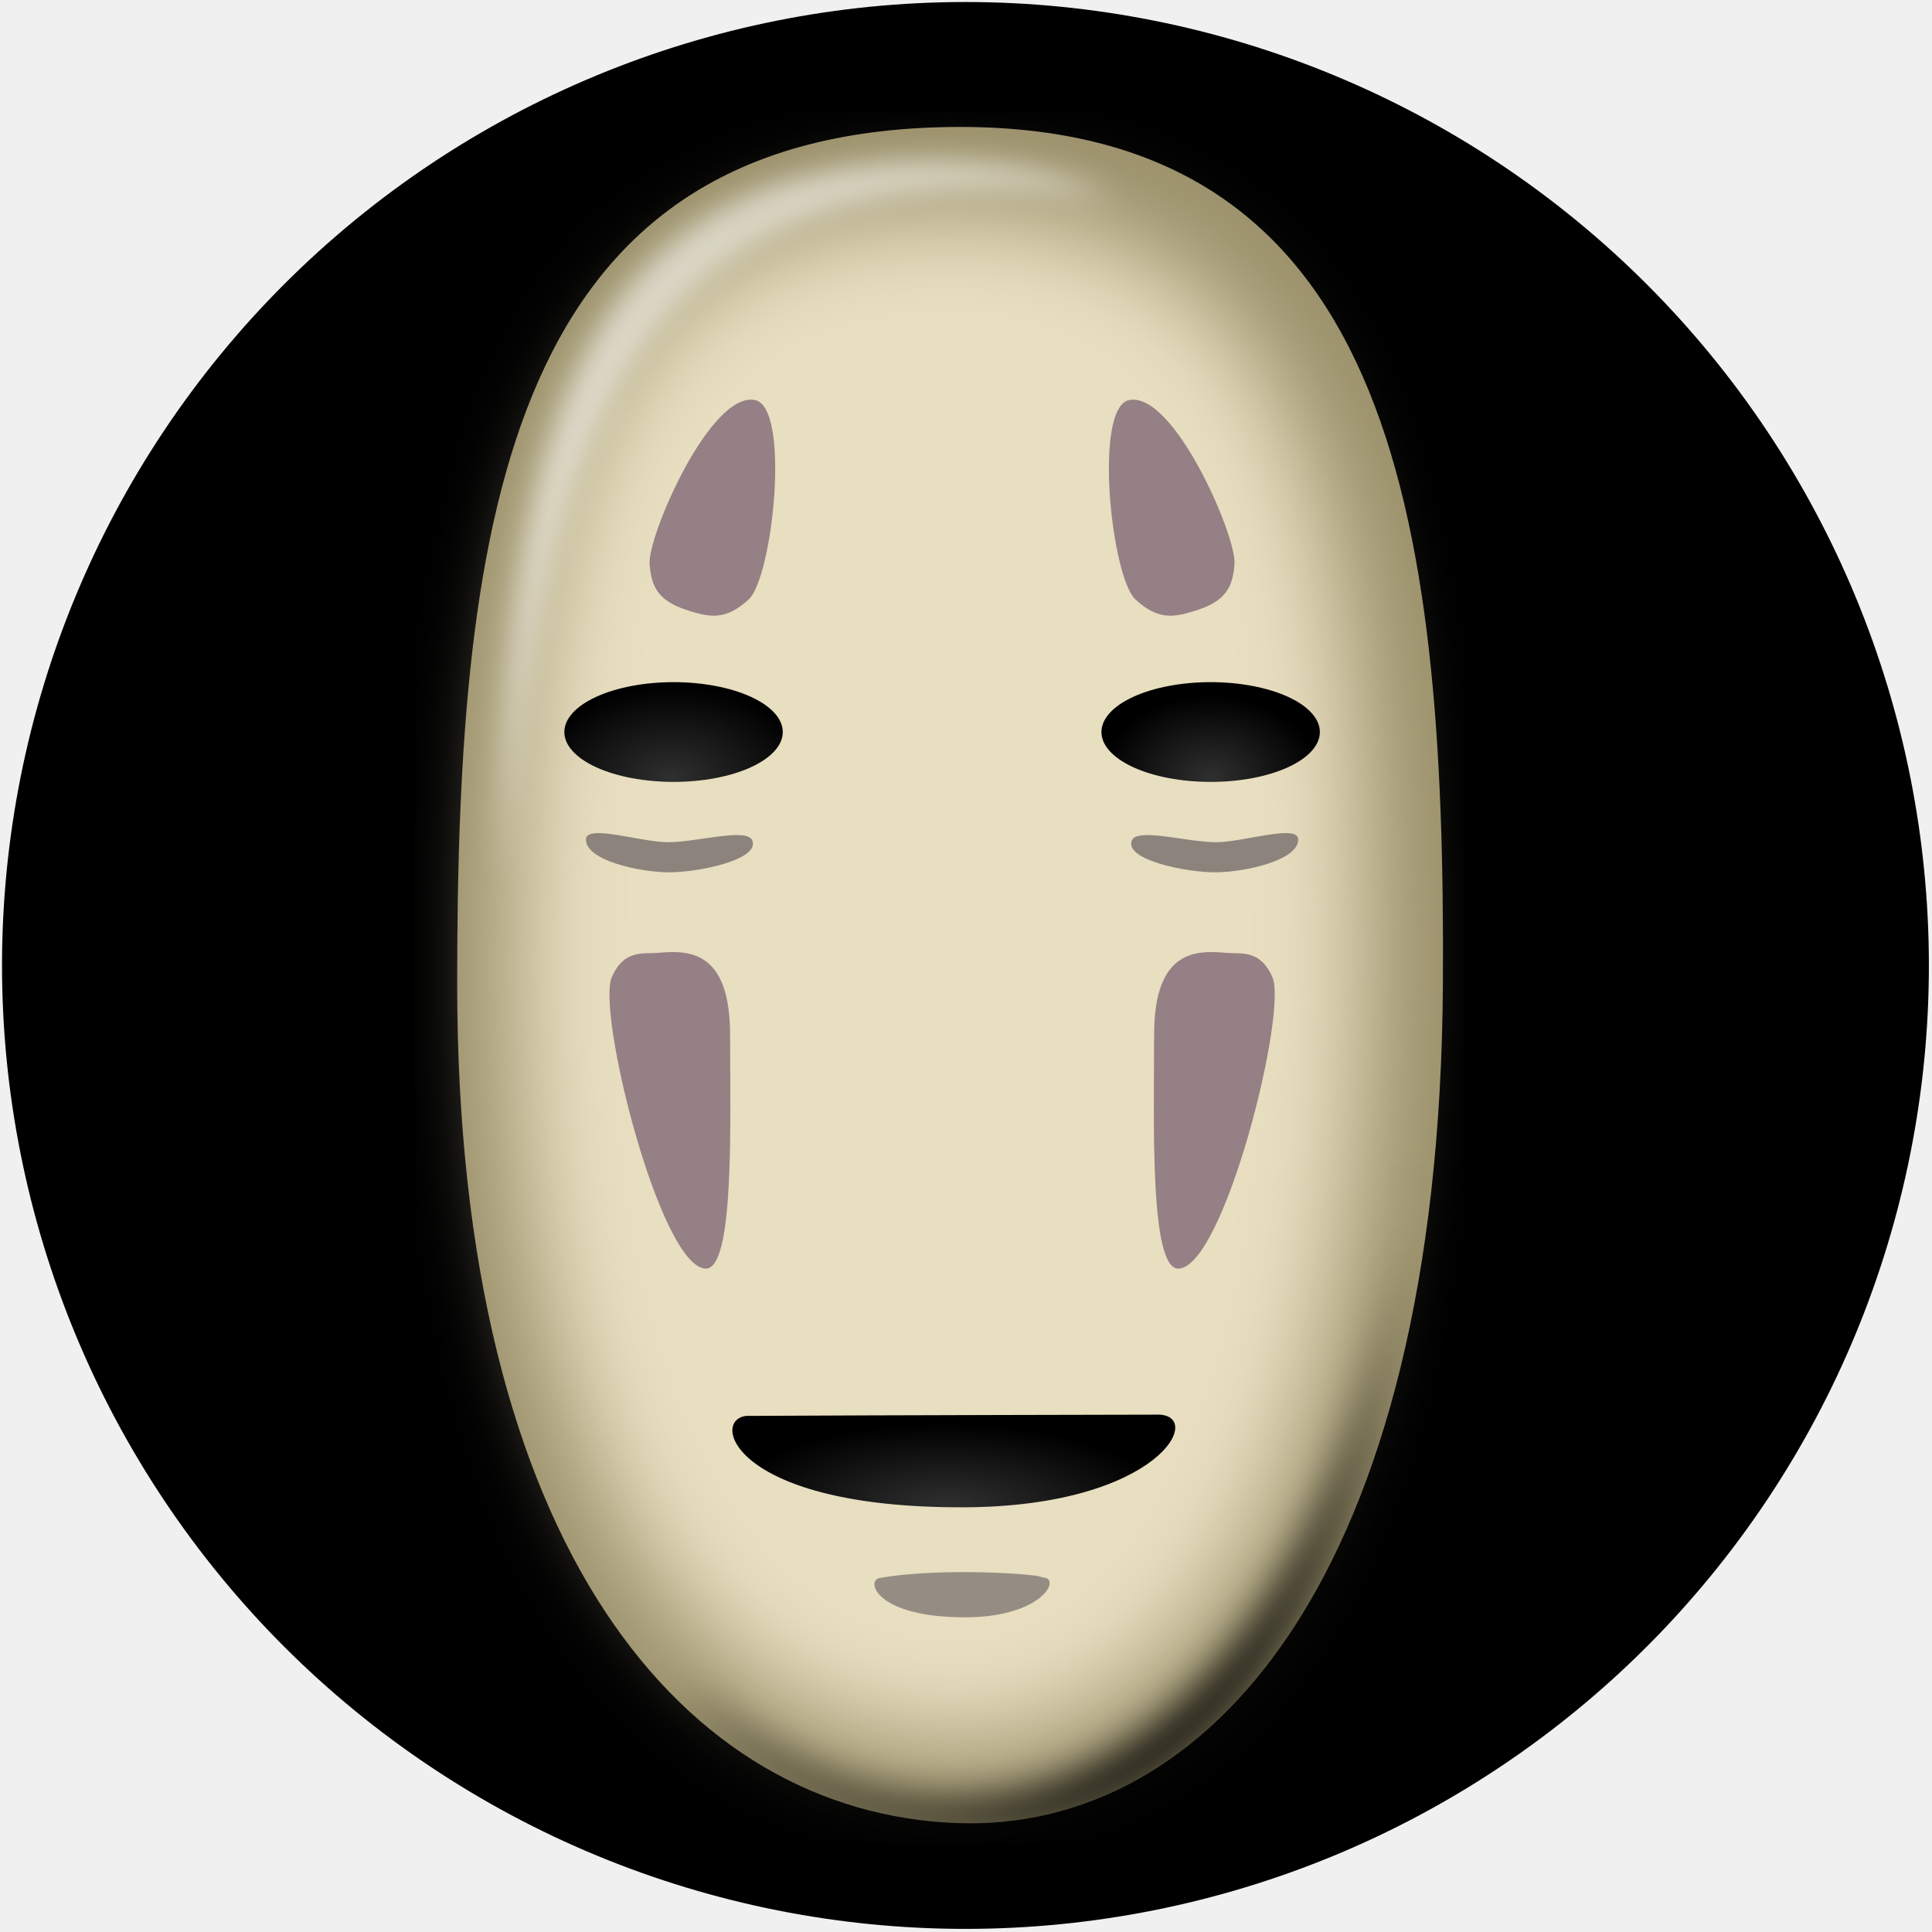
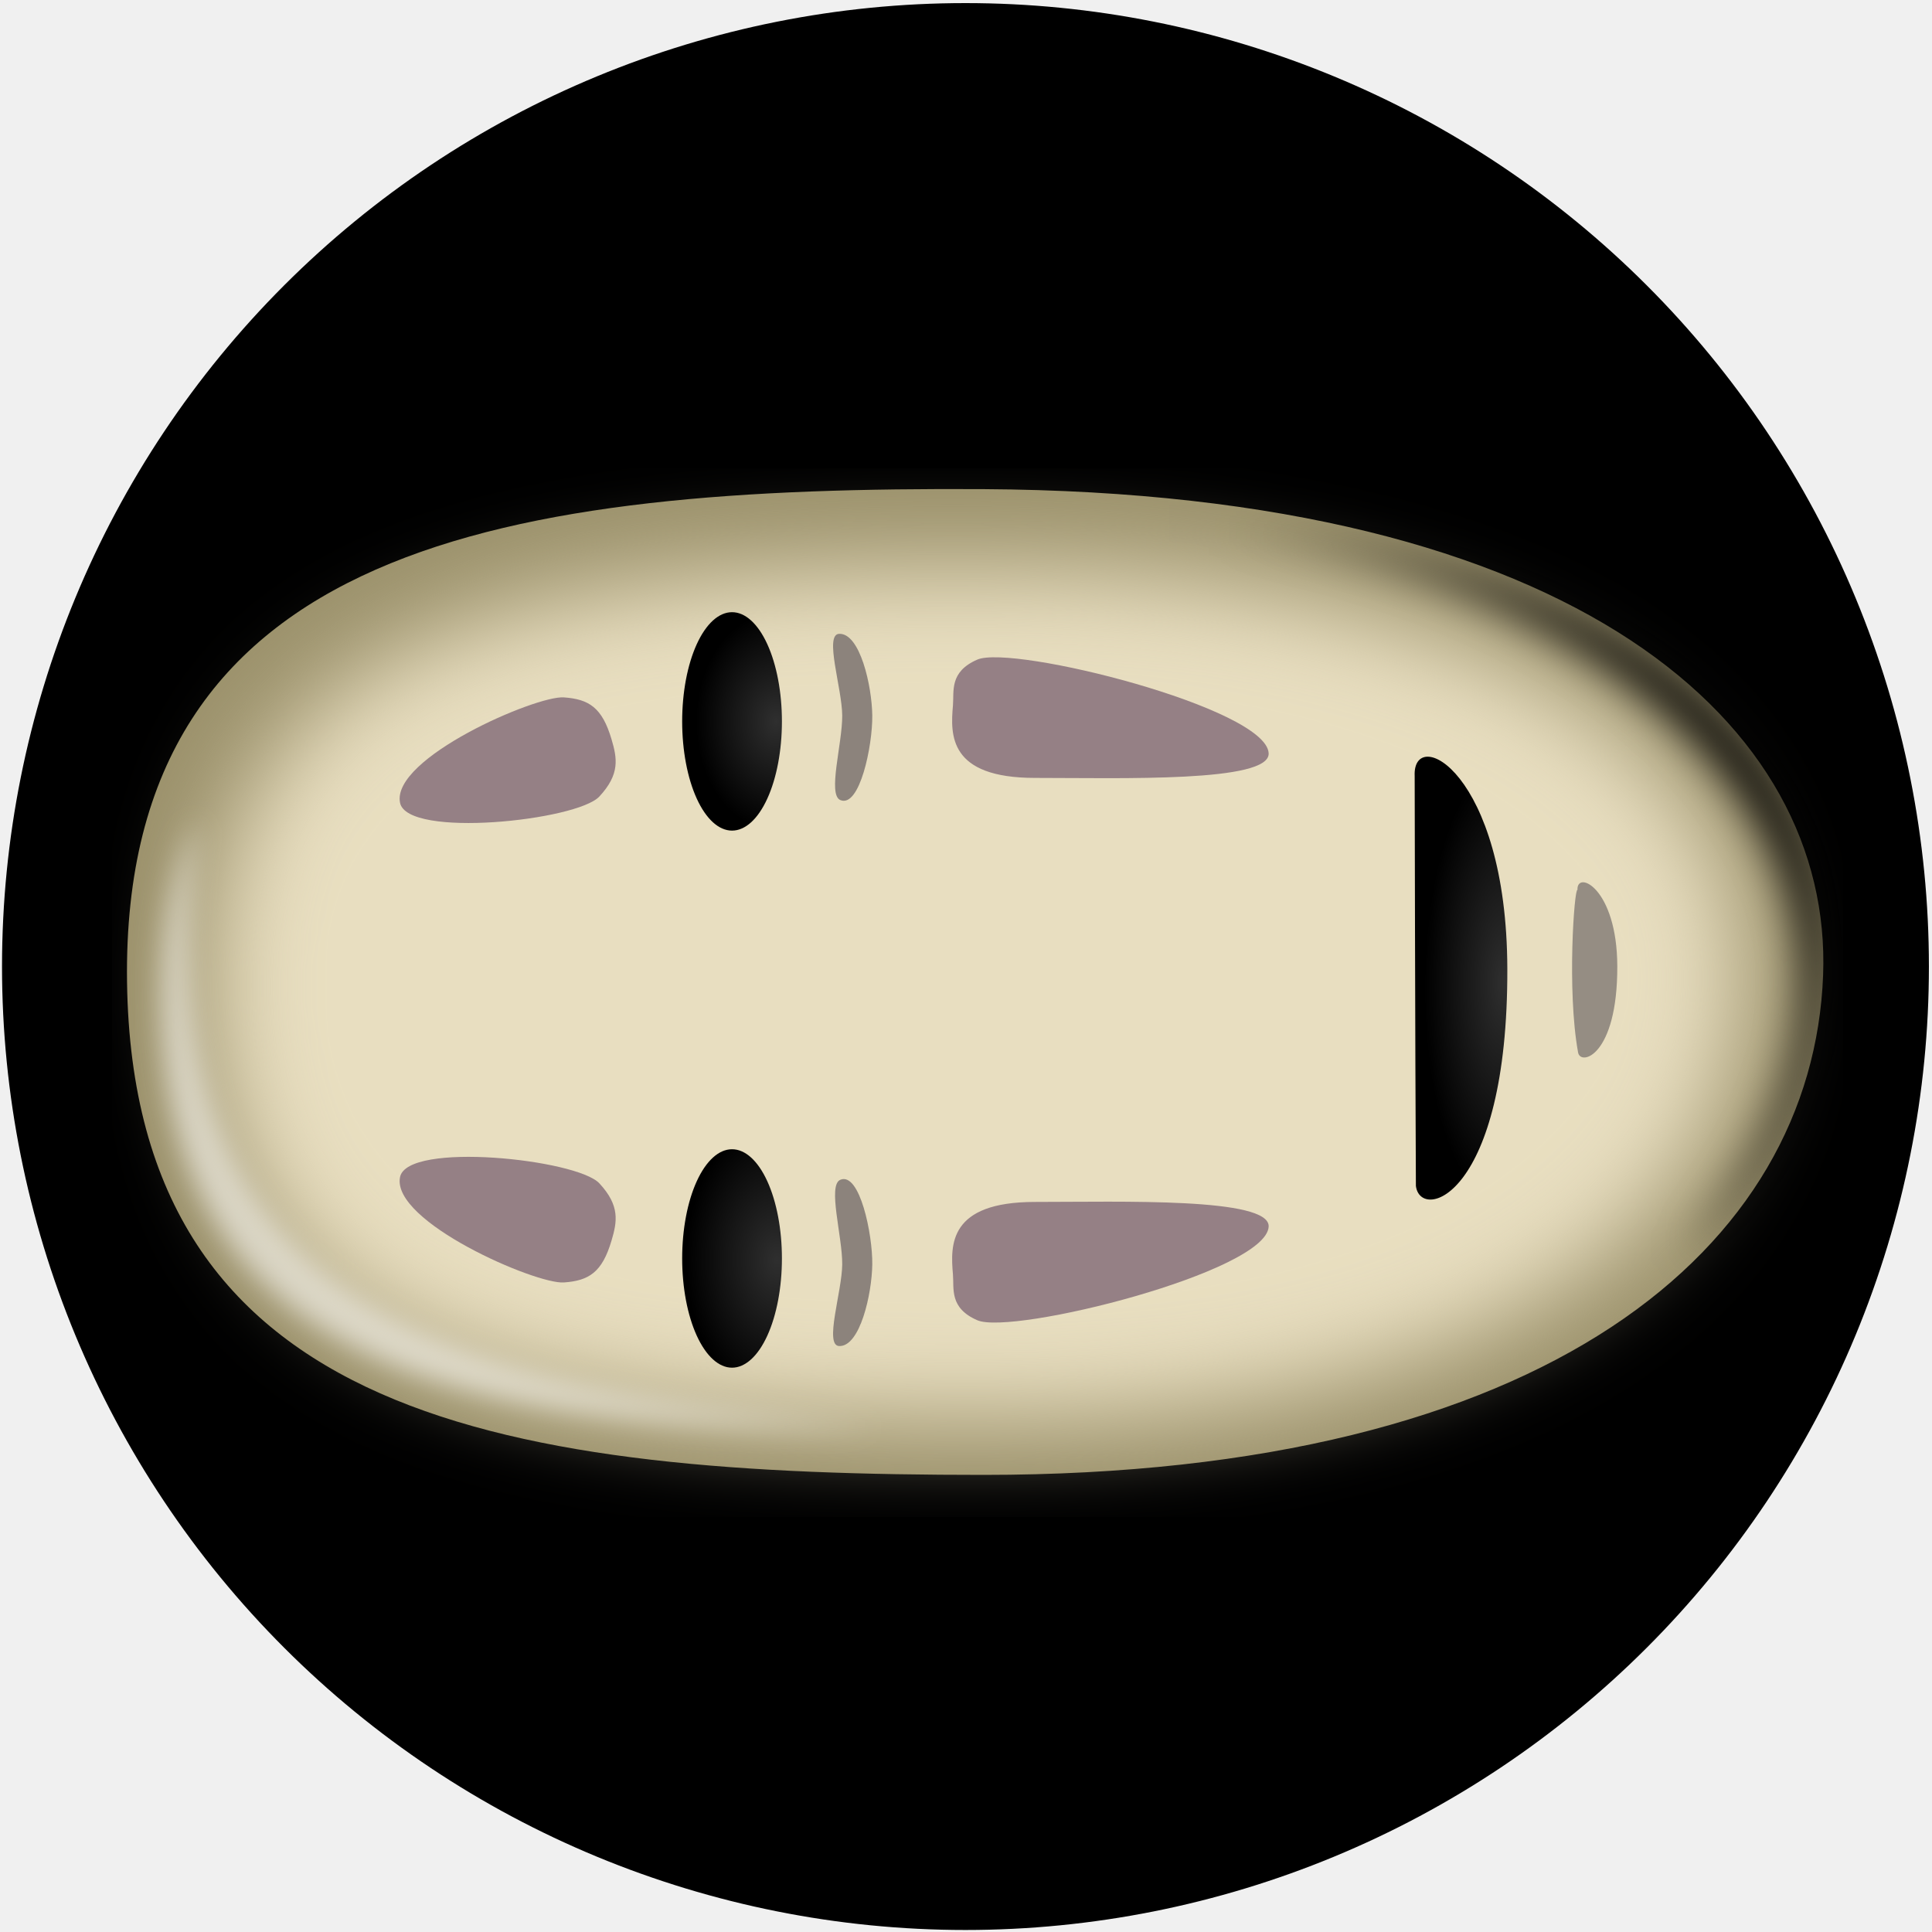
<svg xmlns="http://www.w3.org/2000/svg" width="90" height="90" viewBox="0 0 90 90" fill="none">
-   <g clip-path="url(#clip0_383_2757)">
-     <path d="M89.855 44.974C89.855 50.868 88.694 56.704 86.439 62.15C84.183 67.595 80.877 72.542 76.71 76.71C72.542 80.877 67.595 84.183 62.15 86.439C56.704 88.694 50.868 89.855 44.974 89.855C39.081 89.855 33.245 88.694 27.799 86.439C22.354 84.183 17.407 80.877 13.239 76.71C9.071 72.542 5.766 67.595 3.51 62.15C1.255 56.704 0.094 50.868 0.094 44.974C0.094 33.071 4.822 21.656 13.239 13.239C21.656 4.822 33.071 0.094 44.974 0.094C56.877 0.094 68.293 4.822 76.71 13.239C85.127 21.656 89.855 33.071 89.855 44.974Z" fill="black" />
-     <path d="M67.216 45.82C67.057 73.592 56.162 85.365 44.575 84.926C31.916 84.446 21.297 72.158 21.297 45.82C21.297 23.782 23.773 6.198 44.257 5.917C64.743 5.637 67.343 23.783 67.216 45.82Z" fill="#9B916B" />
-     <g filter="url(#filter0_f_383_2757)">
-       <path d="M63.63 45.905C63.492 71.044 54.06 81.702 44.028 81.304C33.069 80.87 23.875 69.747 23.875 45.905C23.875 25.956 26.018 10.038 43.753 9.784C61.489 9.53 63.74 25.956 63.63 45.905Z" fill="#E8DEC0" />
+   <g clip-path="url(#clip0_1486_14929)">
+     <path d="M44.975 0.144C50.869 0.144 56.705 1.305 62.15 3.561C67.595 5.816 72.543 9.122 76.71 13.29C80.878 17.457 84.184 22.405 86.439 27.85C88.695 33.295 89.856 39.131 89.856 45.025C89.856 50.919 88.695 56.755 86.439 62.2C84.184 67.645 80.878 72.593 76.71 76.76C72.543 80.928 67.595 84.234 62.15 86.489C56.705 88.745 50.869 89.906 44.975 89.906C33.072 89.906 21.656 85.177 13.239 76.76C4.823 68.344 0.094 56.928 0.094 45.025C0.094 33.122 4.823 21.706 13.239 13.29C21.656 4.873 33.072 0.144 44.975 0.144Z" fill="black" />
+     <path d="M45.821 22.786C73.593 22.945 85.366 33.84 84.927 45.427C84.447 58.086 72.159 68.706 45.821 68.706C23.783 68.706 6.199 66.23 5.918 45.746C5.638 25.26 23.784 22.66 45.821 22.786Z" fill="#9B916B" />
+     <g filter="url(#filter0_f_1486_14929)">
+       <path d="M45.904 26.373C71.043 26.511 81.701 35.943 81.303 45.974C80.869 56.934 69.746 66.128 45.904 66.128C25.955 66.128 10.037 63.984 9.783 46.25C9.529 28.514 25.955 26.263 45.904 26.373Z" fill="#E8DEC0" />
    </g>
-     <path d="M36.465 34.101C36.465 34.717 35.929 35.308 34.974 35.744C34.02 36.18 32.726 36.424 31.377 36.424C30.027 36.424 28.733 36.18 27.779 35.744C26.825 35.308 26.289 34.717 26.289 34.101C26.289 33.485 26.825 32.894 27.779 32.458C28.733 32.022 30.027 31.777 31.377 31.777C32.726 31.777 34.02 32.022 34.974 32.458C35.929 32.894 36.465 33.485 36.465 34.101Z" fill="url(#paint0_radial_383_2757)" />
-     <path d="M34.01 48.211C34.01 52.238 34.229 59.171 32.859 59.097C30.744 58.983 27.786 47.167 28.499 45.525C29.069 44.211 29.977 44.447 30.634 44.389C32.001 44.27 34.01 44.185 34.01 48.211Z" fill="#958085" />
-     <path d="M27.297 39.092C27.325 38.385 29.831 39.224 31.099 39.234C32.414 39.245 34.792 38.54 35.043 39.149C35.416 40.051 32.504 40.653 31.099 40.635C29.731 40.618 27.259 40.066 27.297 39.092Z" fill="#8C837C" />
-     <path d="M34.879 27.92C36 26.877 36.842 18.971 35.168 18.636C33.093 18.22 30.166 24.965 30.26 26.27C30.344 27.433 30.727 28.051 32.213 28.489C33.088 28.747 33.831 28.895 34.879 27.92Z" fill="#958085" />
-     <path d="M34.754 65.958C41.173 65.923 53.846 65.9 53.846 65.9C56.232 65.788 54.093 70.19 44.872 70.216C34.227 70.247 33.055 66.166 34.754 65.958Z" fill="url(#paint1_radial_383_2757)" />
-     <path d="M40.986 73.51C43.858 72.991 48.639 73.337 48.541 73.486C49.484 73.438 48.638 75.329 44.99 75.34C40.778 75.353 40.314 73.6 40.986 73.51Z" fill="#958D83" />
-     <path d="M51.309 34.101C51.309 34.717 51.845 35.308 52.799 35.744C53.753 36.18 55.047 36.424 56.397 36.424C57.065 36.424 57.726 36.364 58.344 36.248C58.961 36.131 59.522 35.96 59.994 35.744C60.467 35.528 60.841 35.272 61.097 34.99C61.353 34.708 61.484 34.406 61.484 34.101C61.484 33.796 61.353 33.494 61.097 33.212C60.841 32.93 60.467 32.674 59.994 32.458C59.522 32.242 58.961 32.071 58.344 31.954C57.726 31.837 57.065 31.777 56.397 31.777C55.047 31.777 53.753 32.022 52.799 32.458C51.845 32.894 51.309 33.485 51.309 34.101Z" fill="url(#paint2_radial_383_2757)" />
-     <path d="M53.763 48.211C53.763 52.238 53.544 59.171 54.913 59.097C57.028 58.983 59.986 47.167 59.274 45.525C58.703 44.211 57.796 44.447 57.138 44.389C55.772 44.27 53.763 44.185 53.763 48.211Z" fill="#958085" />
-     <path d="M60.474 39.092C60.446 38.385 57.94 39.224 56.672 39.234C55.357 39.245 52.98 38.54 52.728 39.149C52.355 40.051 55.267 40.653 56.672 40.635C58.04 40.618 60.512 40.066 60.474 39.092Z" fill="#8C837C" />
-     <path d="M52.89 27.92C51.768 26.877 50.927 18.971 52.601 18.636C54.676 18.22 57.602 24.965 57.508 26.27C57.425 27.433 57.042 28.051 55.556 28.489C54.68 28.747 53.937 28.895 52.89 27.92Z" fill="#958085" />
-     <g filter="url(#filter1_f_383_2757)">
-       <path d="M43.483 7.512C43.348 7.512 43.212 7.513 43.076 7.514C25.756 7.752 23.524 22.487 23.484 41.05C25.185 20.537 29.211 6.03 51.926 9.2C49.623 8.106 46.84 7.513 43.483 7.512Z" fill="white" fill-opacity="0.536" />
+     <path d="M34.101 53.536C34.717 53.536 35.308 54.072 35.744 55.026C36.18 55.98 36.425 57.274 36.425 58.624C36.425 59.973 36.18 61.267 35.744 62.221C35.308 63.175 34.717 63.712 34.101 63.712C33.485 63.712 32.894 63.175 32.458 62.221C32.022 61.267 31.778 59.973 31.778 58.624C31.778 57.274 32.022 55.98 32.458 55.026C32.894 54.072 33.485 53.536 34.101 53.536Z" fill="url(#paint0_radial_1486_14929)" />
+     <path d="M48.214 55.991C52.24 55.991 59.173 55.772 59.099 57.142C58.985 59.256 47.169 62.214 45.527 61.502C44.213 60.932 44.449 60.024 44.392 59.367C44.273 58 44.187 55.991 48.214 55.991Z" fill="#958085" />
+     <path d="M39.091 62.704C38.384 62.676 39.224 60.17 39.234 58.902C39.244 57.587 38.539 55.209 39.148 54.958C40.05 54.585 40.652 57.497 40.634 58.902C40.617 60.27 40.066 62.742 39.091 62.704Z" fill="#8C837C" />
+     <path d="M27.919 55.123C26.876 54.002 18.97 53.161 18.635 54.834C18.219 56.909 24.964 59.836 26.27 59.742C27.432 59.658 28.05 59.276 28.488 57.789C28.746 56.914 28.894 56.171 27.919 55.123Z" fill="#958085" />
+     <path d="M65.958 55.244C65.923 48.825 65.901 36.151 65.901 36.151C65.789 33.765 70.191 35.904 70.217 45.126C70.247 55.771 66.166 56.943 65.958 55.244Z" fill="url(#paint1_radial_1486_14929)" />
+     <path d="M73.51 49.011C72.99 46.14 73.336 41.358 73.485 41.456C73.437 40.513 75.328 41.359 75.34 45.008C75.353 49.219 73.599 49.683 73.51 49.011Z" fill="#958D83" />
+     <path d="M34.101 38.693C34.717 38.693 35.308 38.157 35.744 37.203C36.18 36.249 36.425 34.955 36.425 33.605C36.425 32.937 36.365 32.276 36.248 31.659C36.131 31.041 35.96 30.48 35.744 30.008C35.528 29.535 35.272 29.161 34.99 28.905C34.708 28.649 34.406 28.518 34.101 28.518C33.796 28.518 33.494 28.649 33.212 28.905C32.93 29.161 32.674 29.535 32.458 30.008C32.242 30.48 32.071 31.041 31.954 31.659C31.838 32.276 31.778 32.937 31.778 33.605C31.778 34.955 32.022 36.249 32.458 37.203C32.894 38.157 33.485 38.693 34.101 38.693Z" fill="url(#paint2_radial_1486_14929)" />
+     <path d="M48.214 36.238C52.24 36.238 59.173 36.458 59.099 35.088C58.985 32.973 47.169 30.015 45.527 30.727C44.213 31.297 44.449 32.205 44.392 32.863C44.273 34.229 44.187 36.238 48.214 36.238Z" fill="#958085" />
+     <path d="M39.091 29.526C38.384 29.553 39.224 32.059 39.234 33.327C39.244 34.642 38.539 37.02 39.148 37.271C40.05 37.644 40.652 34.732 40.634 33.327C40.617 31.959 40.066 29.487 39.091 29.526Z" fill="#8C837C" />
+     <path d="M27.919 37.106C26.876 38.227 18.97 39.069 18.635 37.395C18.219 35.32 24.964 32.393 26.27 32.487C27.432 32.571 28.05 32.954 28.488 34.44C28.746 35.316 28.894 36.059 27.919 37.106Z" fill="#958085" />
+     <g filter="url(#filter1_f_1486_14929)">
+       <path d="M7.513 46.514C7.513 46.649 7.514 46.784 7.515 46.921C7.753 64.24 22.488 66.473 41.051 66.513C20.538 64.812 6.031 60.786 9.201 38.071C8.107 40.374 7.514 43.157 7.513 46.514Z" fill="white" fill-opacity="0.536" />
    </g>
-     <g filter="url(#filter2_f_383_2757)">
-       <path d="M65.68 54.031C64.906 73.737 49.316 94.315 31.422 78.402C35.136 82.81 39.86 85.026 44.942 85.215C55.006 85.59 64.503 76.149 65.68 54.031Z" fill="black" />
+     <g filter="url(#filter2_f_1486_14929)">
+       <path d="M54.033 24.316C73.739 25.09 94.317 40.68 78.404 58.575C82.813 54.86 85.028 50.136 85.217 45.054C85.592 34.99 76.151 25.493 54.033 24.316Z" fill="black" />
    </g>
  </g>
  <defs>
-     <filter id="filter0_f_383_2757" x="19.34" y="5.246" width="48.828" height="80.605" filterUnits="userSpaceOnUse" color-interpolation-filters="sRGB">
+     <filter id="filter0_f_1486_14929" x="5.245" y="21.834" width="80.604" height="48.829" filterUnits="userSpaceOnUse" color-interpolation-filters="sRGB">
      <feFlood flood-opacity="0" result="BackgroundImageFix" />
      <feBlend mode="normal" in="SourceGraphic" in2="BackgroundImageFix" result="shape" />
-       <feGaussianBlur stdDeviation="2.268" result="effect1_foregroundBlur_383_2757" />
+       <feGaussianBlur stdDeviation="2.268" result="effect1_foregroundBlur_1486_14929" />
    </filter>
-     <filter id="filter1_f_383_2757" x="22.276" y="6.303" width="30.863" height="35.956" filterUnits="userSpaceOnUse" color-interpolation-filters="sRGB">
+     <filter id="filter1_f_1486_14929" x="6.304" y="36.862" width="35.955" height="30.859" filterUnits="userSpaceOnUse" color-interpolation-filters="sRGB">
      <feFlood flood-opacity="0" result="BackgroundImageFix" />
      <feBlend mode="normal" in="SourceGraphic" in2="BackgroundImageFix" result="shape" />
-       <feGaussianBlur stdDeviation="0.604" result="effect1_foregroundBlur_383_2757" />
+       <feGaussianBlur stdDeviation="0.604" result="effect1_foregroundBlur_1486_14929" />
    </filter>
-     <filter id="filter2_f_383_2757" x="29.524" y="52.133" width="38.054" height="34.992" filterUnits="userSpaceOnUse" color-interpolation-filters="sRGB">
+     <filter id="filter2_f_1486_14929" x="52.135" y="22.418" width="34.991" height="38.054" filterUnits="userSpaceOnUse" color-interpolation-filters="sRGB">
      <feFlood flood-opacity="0" result="BackgroundImageFix" />
      <feBlend mode="normal" in="SourceGraphic" in2="BackgroundImageFix" result="shape" />
-       <feGaussianBlur stdDeviation="0.949" result="effect1_foregroundBlur_383_2757" />
+       <feGaussianBlur stdDeviation="0.949" result="effect1_foregroundBlur_1486_14929" />
    </filter>
-     <radialGradient id="paint0_radial_383_2757" cx="0" cy="0" r="1" gradientUnits="userSpaceOnUse" gradientTransform="translate(31.2856 36.1986) rotate(-0.752103) scale(6.45529 4.23977)">
+     <radialGradient id="paint0_radial_1486_14929" cx="0" cy="0" r="1" gradientUnits="userSpaceOnUse" gradientTransform="translate(36.1988 58.715) rotate(-90.7521) scale(6.45529 4.23977)">
      <stop stop-color="#2F2F2F" />
      <stop offset="1" />
    </radialGradient>
-     <radialGradient id="paint1_radial_383_2757" cx="0" cy="0" r="1" gradientUnits="userSpaceOnUse" gradientTransform="translate(44.2488 70.076) rotate(0.706754) scale(10.3152 3.71912)">
+     <radialGradient id="paint1_radial_1486_14929" cx="0" cy="0" r="1" gradientUnits="userSpaceOnUse" gradientTransform="translate(70.0763 45.7486) rotate(-89.2932) scale(10.3152 3.71912)">
      <stop stop-color="#2F2F2F" />
      <stop offset="1" />
    </radialGradient>
-     <radialGradient id="paint2_radial_383_2757" cx="0" cy="0" r="1" gradientUnits="userSpaceOnUse" gradientTransform="translate(56.3966 36.1584) rotate(180) scale(5.08776 3.73812)">
+     <radialGradient id="paint2_radial_1486_14929" cx="0" cy="0" r="1" gradientUnits="userSpaceOnUse" gradientTransform="translate(36.1587 33.6055) rotate(90) scale(5.08776 3.73812)">
      <stop stop-color="#2F2F2F" />
      <stop offset="1" />
    </radialGradient>
-     <clipPath id="clip0_383_2757">
-       <rect width="90" height="90" fill="white" />
+     <clipPath id="clip0_1486_14929">
+       <rect width="90" height="90" fill="white" transform="matrix(0 -1 1 0 0 90)" />
    </clipPath>
  </defs>
</svg>
